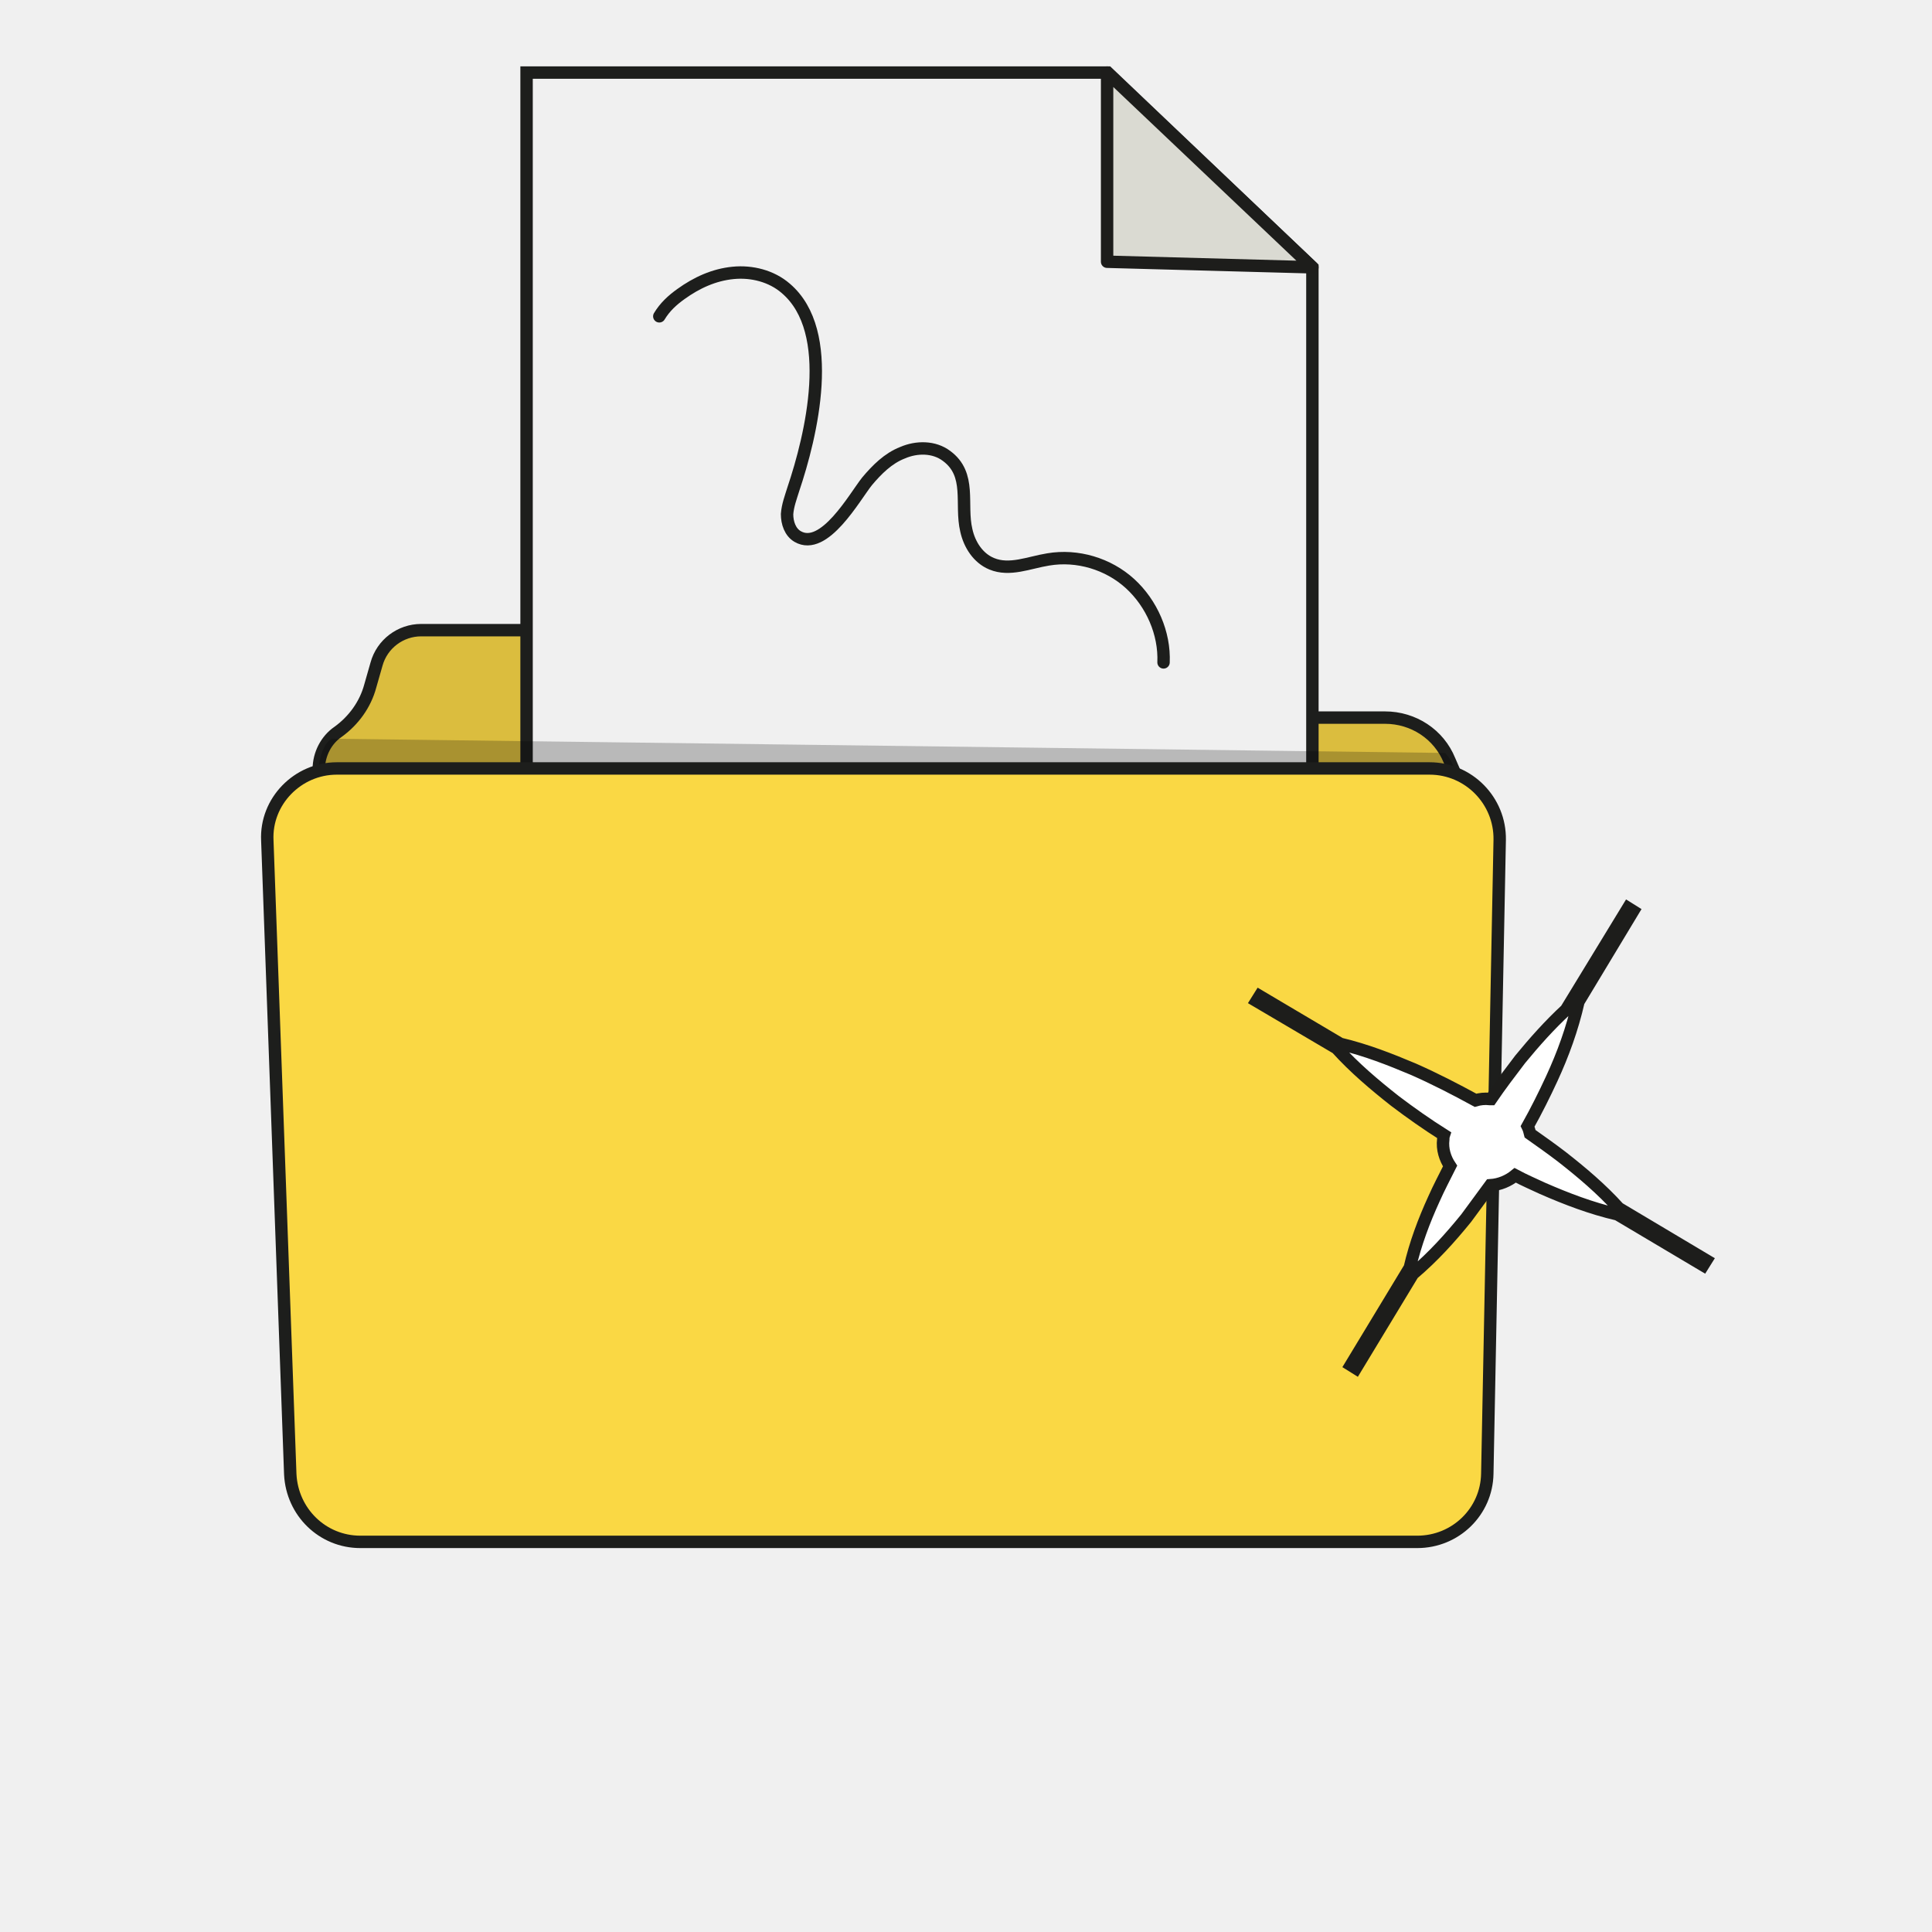
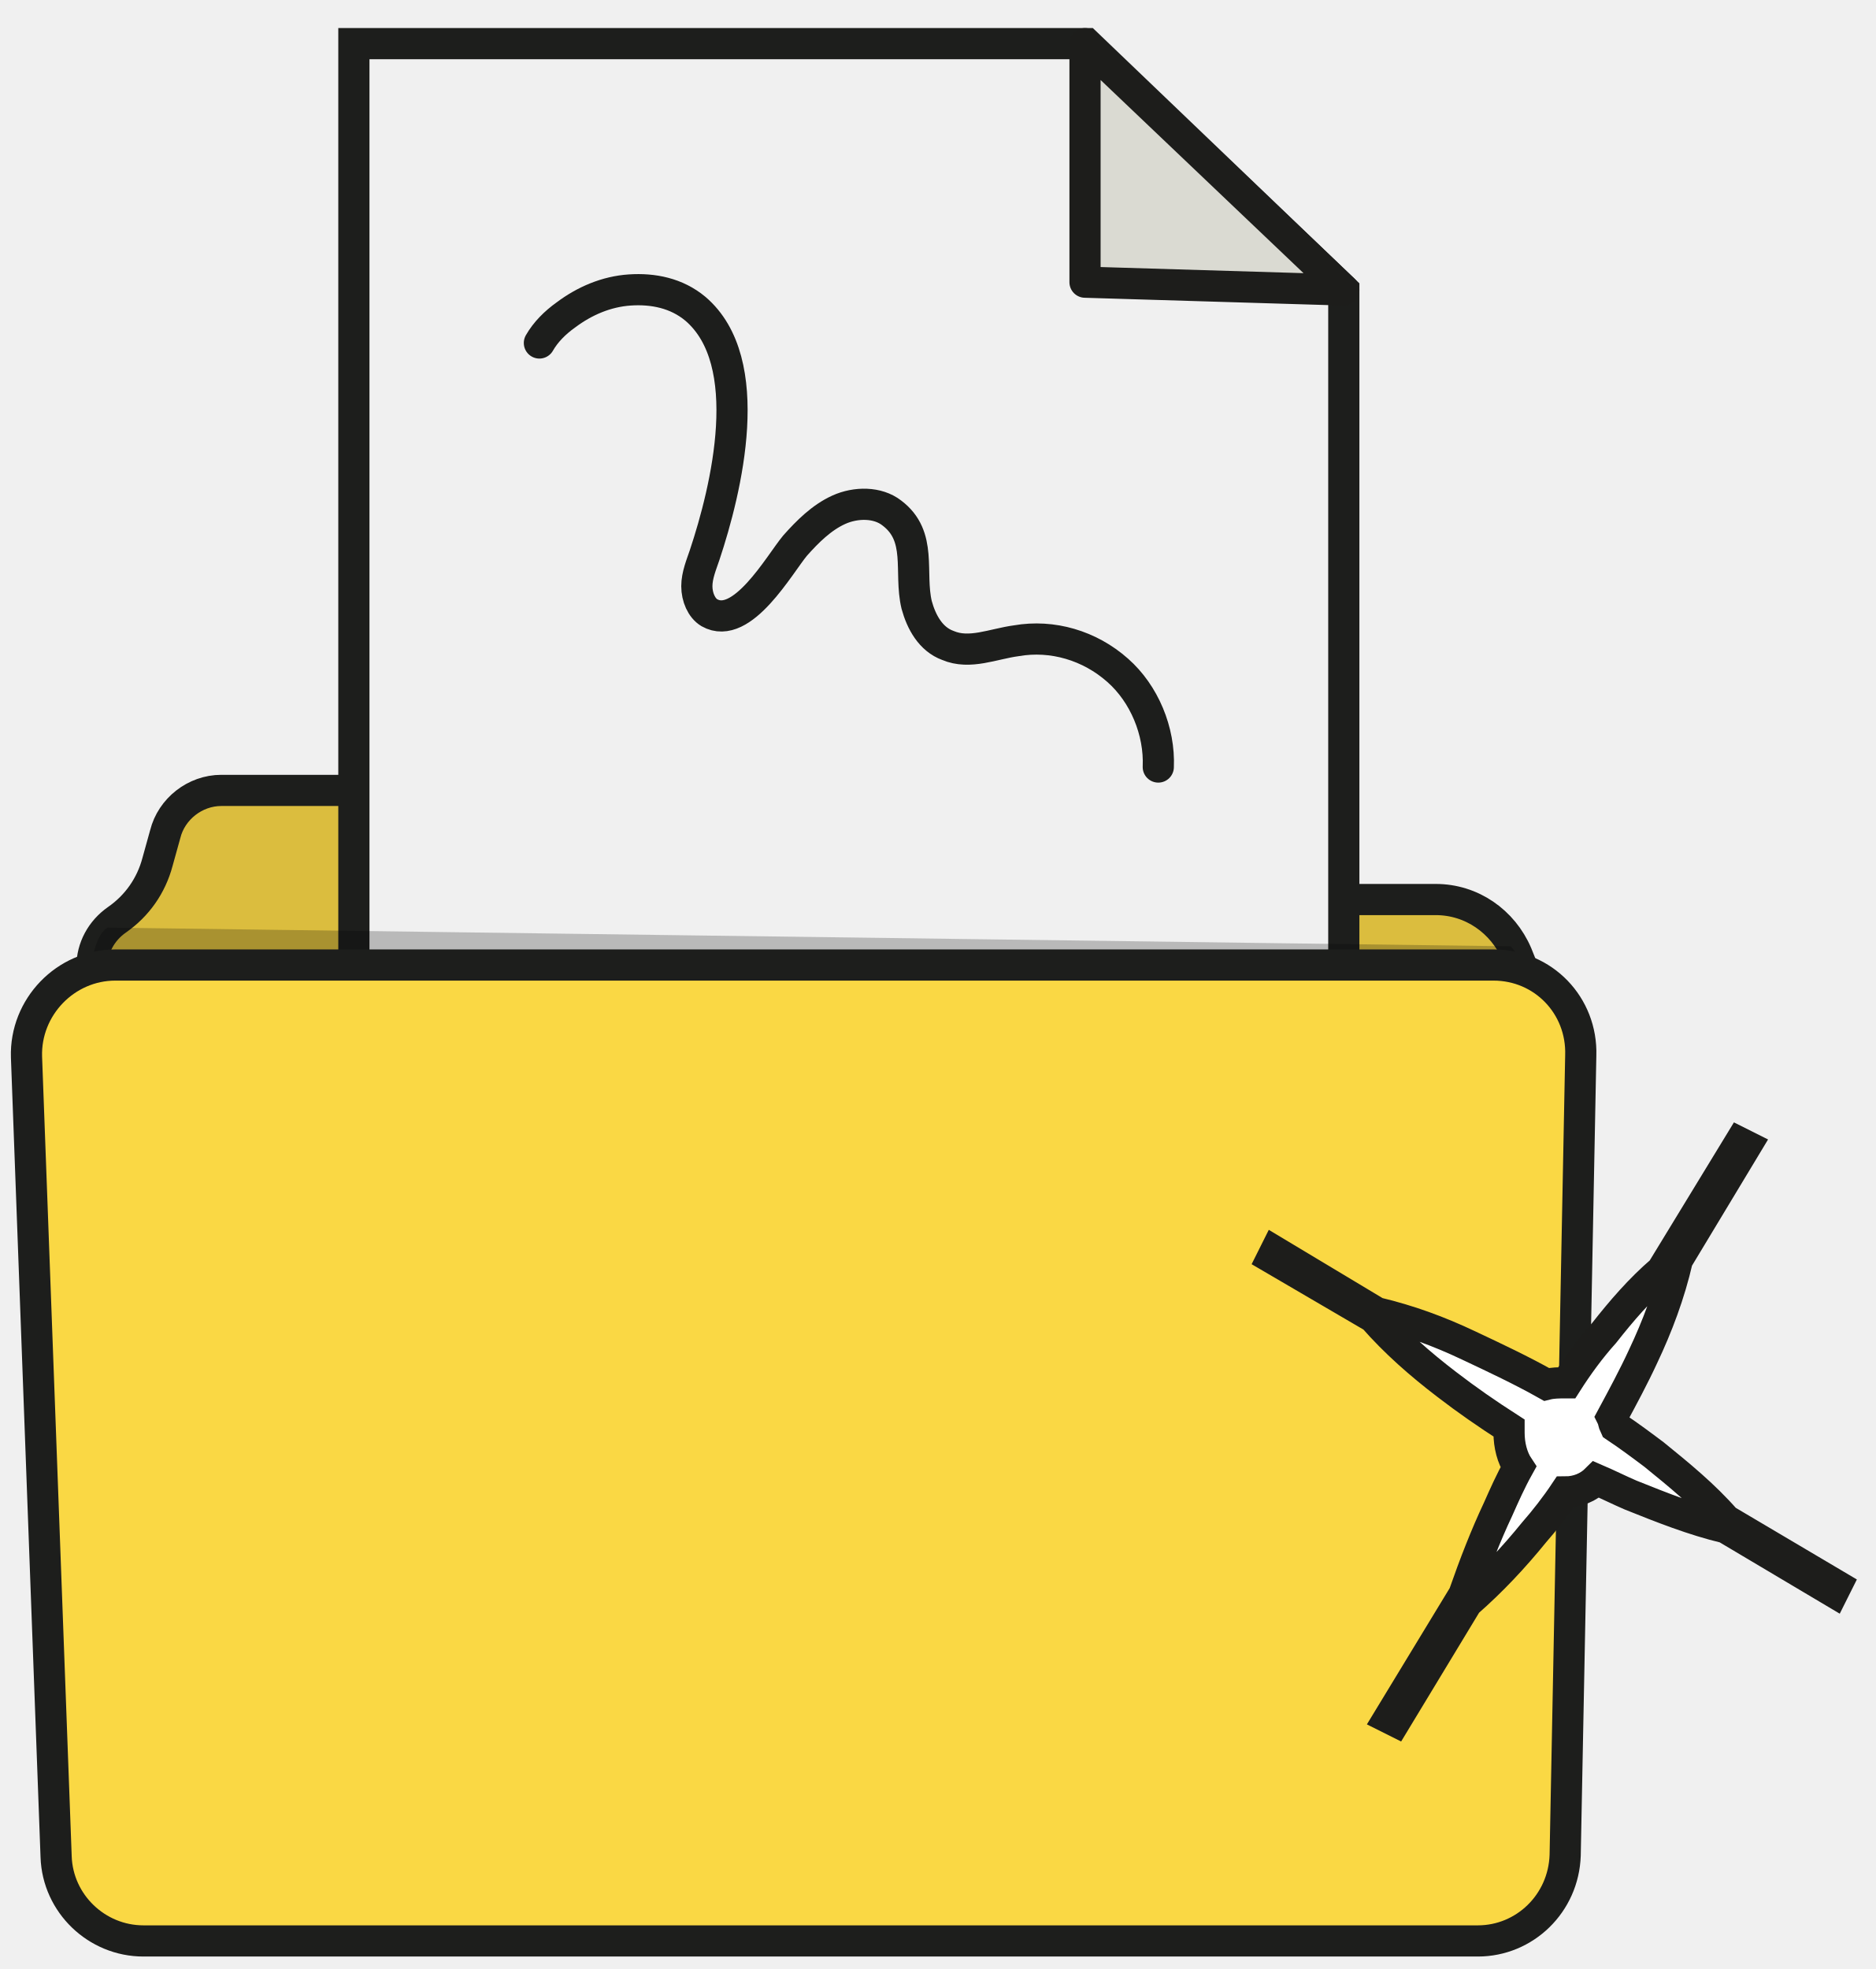
- <svg xmlns="http://www.w3.org/2000/svg" version="1.1" id="Capa_1" x="0px" y="0px" viewBox="0 0 311.5 311.5" style="enable-background:new 0 0 311.5 311.5;" xml:space="preserve">
+ <svg xmlns="http://www.w3.org/2000/svg" version="1.1" id="Capa_1" x="0px" y="0px" viewBox="0 0 120.3 126.3" style="enable-background:new 0 0 120.3 126.3;" xml:space="preserve">
  <style type="text/css">
- 	.st0{enable-background:new    ;}
- 	.st1{clip-path:url(#SVGID_2_);enable-background:new    ;}
- 	.st2{fill:#131412;}
- 	.st3{fill:#131312;}
- 	.st4{fill:#121311;}
- 	.st5{fill:#D3B63C;stroke:#1D1E1C;stroke-width:2;stroke-linecap:round;stroke-linejoin:round;stroke-miterlimit:10;}
- 	.st6{fill:#E84E42;stroke:#1D1E1C;stroke-width:2;stroke-linecap:round;stroke-linejoin:round;stroke-miterlimit:10;}
- 	.st7{fill:#1D1D1B;stroke:#1D1D1B;stroke-width:1.5;stroke-linecap:round;stroke-linejoin:round;stroke-miterlimit:10;}
- 	.st8{fill:#BBBABA;stroke:#1D1D1B;stroke-width:1.5;stroke-linecap:square;stroke-miterlimit:10;}
- 	.st9{opacity:0.2;fill:#1D1D1B;}
- 	.st10{opacity:0.21;fill:#1D1E1C;}
- 	.st11{fill:#D3B63C;stroke:#1D1E1C;stroke-width:1.5;stroke-linecap:round;stroke-linejoin:round;stroke-miterlimit:10;}
- 	.st12{fill:#FAD843;stroke:#1D1E1C;stroke-width:1.5;stroke-linecap:round;stroke-linejoin:round;stroke-miterlimit:10;}
- 	.st13{fill:#E84E42;stroke:#1D1E1C;stroke-width:1.5;stroke-linecap:round;stroke-linejoin:round;stroke-miterlimit:10;}
- 	.st14{fill:#FFFFFF;stroke:#1D1D1B;stroke-width:1.5;stroke-miterlimit:10;}
- 	.st15{fill:#FAD843;stroke:#1D1E1C;stroke-width:2;stroke-linecap:round;stroke-linejoin:round;stroke-miterlimit:10;}
- 	.st16{fill:#FFFFFF;stroke:#1D1D1B;stroke-width:2;stroke-miterlimit:10;}
- 	.st17{opacity:0.2;}
- 	.st18{fill:#1D1D1B;}
- 	.st19{fill:none;stroke:#1D1E1C;stroke-width:1.5;stroke-miterlimit:10;}
- 	.st20{fill:#1D1E1C;stroke:#1D1E1C;stroke-width:1.5;stroke-linecap:round;stroke-linejoin:round;stroke-miterlimit:10;}
- 	.st21{fill:#4AC0EE;stroke:#1D1E1C;stroke-width:1.5;stroke-linecap:round;stroke-linejoin:round;stroke-miterlimit:10;}
- 	.st22{opacity:0.21;}
- 	.st23{fill:#1D1E1C;}
- 	.st24{fill:#4AC0EE;stroke:#1D1E1C;stroke-width:2;stroke-linecap:round;stroke-linejoin:round;stroke-miterlimit:10;}
- 	.st25{fill:#FFF8F1;stroke:#1D1E1C;stroke-width:2;stroke-linecap:round;stroke-linejoin:round;stroke-miterlimit:10;}
- 	.st26{fill:#65C1BE;stroke:#000000;stroke-width:1.5;stroke-linecap:round;stroke-linejoin:round;stroke-miterlimit:10;}
- 	.st27{fill:#FFFFFF;stroke:#1D1D1B;stroke-width:1.5;stroke-linecap:round;stroke-linejoin:round;stroke-miterlimit:10;}
- 	.st28{fill:#ADADA6;stroke:#1D1D1B;stroke-width:1.5;stroke-linecap:round;stroke-linejoin:round;stroke-miterlimit:10;}
- 	.st29{fill:#8F8D8E;stroke:#1D1D1B;stroke-width:1.5;stroke-linecap:round;stroke-linejoin:round;stroke-miterlimit:10;}
- 	.st30{fill:#DADAD2;stroke:#1D1D1B;stroke-width:1.5;stroke-linecap:round;stroke-linejoin:round;stroke-miterlimit:10;}
- 	.st31{fill:#65C1BE;stroke:#000000;stroke-width:1.5;stroke-miterlimit:10;}
- 	.st32{fill:#549E9A;stroke:#000000;stroke-width:1.5;stroke-miterlimit:10;}
- 	.st33{fill:#FFFFFF;}
- 	.st34{fill:#65C1BE;stroke:#000000;stroke-width:2;stroke-miterlimit:10;}
- 	.st35{fill:#549E9A;stroke:#000000;stroke-width:2;stroke-miterlimit:10;}
- 	.st36{fill:#65C1BE;stroke:#000000;stroke-width:2;stroke-linecap:round;stroke-linejoin:round;stroke-miterlimit:10;}
- 	.st37{clip-path:url(#SVGID_4_);}
- 	.st38{fill:#DADAD2;stroke:#1D1D1B;stroke-width:1.5;stroke-miterlimit:10;}
- 	.st39{fill:#77C6C7;stroke:#1D1D1B;stroke-width:1.5;stroke-linecap:round;stroke-linejoin:round;stroke-miterlimit:10;}
- 	.st40{fill:none;stroke:#000000;stroke-width:1.5;stroke-miterlimit:10;}
- 	.st41{fill:#F0F0F0;stroke:#1D1E1C;stroke-width:1.5;stroke-miterlimit:10;}
- 	.st42{clip-path:url(#SVGID_6_);}
- 	.st43{fill:#DADAD2;stroke:#1D1D1B;stroke-width:2;stroke-miterlimit:10;}
- 	.st44{fill:none;stroke:#1D1E1C;stroke-width:2;stroke-miterlimit:10;}
- 	.st45{fill:#77C6C7;stroke:#1D1D1B;stroke-width:2;stroke-linecap:round;stroke-linejoin:round;stroke-miterlimit:10;}
- 	.st46{fill:#DADAD2;stroke:#1D1D1B;stroke-width:2;stroke-linecap:round;stroke-linejoin:round;stroke-miterlimit:10;}
- 	.st47{fill:none;stroke:#000000;stroke-width:2;stroke-miterlimit:10;}
- 	.st48{fill:#F0F0F0;stroke:#1D1E1C;stroke-width:2;stroke-miterlimit:10;}
- 	.st49{clip-path:url(#SVGID_8_);}
- 	.st50{clip-path:url(#SVGID_10_);}
- 	.st51{fill:#DBBD3E;stroke:#1D1E1C;stroke-width:1.5;stroke-miterlimit:10;}
- 	.st52{opacity:0.23;}
- 	.st53{fill:#FAD844;stroke:#1D1E1C;stroke-width:1.5;stroke-miterlimit:10;}
- 	.st54{fill:#FFFFFF;stroke:#1D1D1B;stroke-width:2;stroke-linecap:round;stroke-linejoin:round;stroke-miterlimit:10;}
- 	.st55{fill:none;stroke:#1D1D1B;stroke-width:1.5;stroke-linecap:round;stroke-linejoin:round;stroke-miterlimit:10;}
- 	.st56{fill:none;stroke:#1D1D1B;stroke-width:2;stroke-linecap:round;stroke-linejoin:round;stroke-miterlimit:10;}
- 	.st57{fill:#333333;stroke:#1D1D1B;stroke-width:1.5;stroke-linecap:square;stroke-miterlimit:10;}
- 	.st58{fill:#1D1D1B;stroke:#1D1D1B;stroke-width:2;stroke-linecap:round;stroke-linejoin:round;stroke-miterlimit:10;}
- 	.st59{fill:#BBBABA;stroke:#1D1D1B;stroke-width:2;stroke-linecap:square;stroke-miterlimit:10;}
- 	.st60{fill:#333333;stroke:#1D1D1B;stroke-width:2;stroke-linecap:square;stroke-miterlimit:10;}
+ 	.st0{fill:#1D1D1B;stroke:#1D1D1B;stroke-width:2;stroke-linecap:round;stroke-linejoin:round;stroke-miterlimit:10;}
+ 	.st1{fill:#BBBABA;stroke:#1D1D1B;stroke-width:2;stroke-linecap:square;stroke-miterlimit:10;}
+ 	.st2{fill:#FFFFFF;stroke:#1D1D1B;stroke-width:2;stroke-miterlimit:10;}
+ 	.st3{fill:#1D1D1B;}
+ 	.st4{fill:#333333;stroke:#1D1D1B;stroke-width:2;stroke-linecap:square;stroke-miterlimit:10;}
+ 	.st5{opacity:0.2;fill:#1D1D1B;}
+ 	.st6{enable-background:new    ;}
+ 	.st7{clip-path:url(#SVGID_2_);enable-background:new    ;}
+ 	.st8{fill:#131412;}
+ 	.st9{fill:#131312;}
+ 	.st10{fill:#121311;}
+ 	.st11{fill:#D3B63C;stroke:#1D1E1C;stroke-width:2;stroke-linecap:round;stroke-linejoin:round;stroke-miterlimit:10;}
+ 	.st12{fill:#E84E42;stroke:#1D1E1C;stroke-width:2;stroke-linecap:round;stroke-linejoin:round;stroke-miterlimit:10;}
+ 	.st13{fill:#1D1D1B;stroke:#1D1D1B;stroke-width:1.5;stroke-linecap:round;stroke-linejoin:round;stroke-miterlimit:10;}
+ 	.st14{fill:#BBBABA;stroke:#1D1D1B;stroke-width:1.5;stroke-linecap:square;stroke-miterlimit:10;}
+ 	.st15{opacity:0.21;fill:#1D1E1C;}
+ 	.st16{fill:#D3B63C;stroke:#1D1E1C;stroke-width:1.5;stroke-linecap:round;stroke-linejoin:round;stroke-miterlimit:10;}
+ 	.st17{fill:#FAD843;stroke:#1D1E1C;stroke-width:1.5;stroke-linecap:round;stroke-linejoin:round;stroke-miterlimit:10;}
+ 	.st18{fill:#E84E42;stroke:#1D1E1C;stroke-width:1.5;stroke-linecap:round;stroke-linejoin:round;stroke-miterlimit:10;}
+ 	.st19{fill:#FFFFFF;stroke:#1D1D1B;stroke-width:1.5;stroke-miterlimit:10;}
+ 	.st20{fill:#FAD843;stroke:#1D1E1C;stroke-width:2;stroke-linecap:round;stroke-linejoin:round;stroke-miterlimit:10;}
+ 	.st21{opacity:0.2;}
+ 	.st22{fill:none;stroke:#1D1E1C;stroke-width:1.5;stroke-miterlimit:10;}
+ 	.st23{fill:#1D1E1C;stroke:#1D1E1C;stroke-width:1.5;stroke-linecap:round;stroke-linejoin:round;stroke-miterlimit:10;}
+ 	.st24{fill:#4AC0EE;stroke:#1D1E1C;stroke-width:1.5;stroke-linecap:round;stroke-linejoin:round;stroke-miterlimit:10;}
+ 	.st25{opacity:0.21;}
+ 	.st26{fill:#1D1E1C;}
+ 	.st27{fill:#4AC0EE;stroke:#1D1E1C;stroke-width:2;stroke-linecap:round;stroke-linejoin:round;stroke-miterlimit:10;}
+ 	.st28{fill:#FFF8F1;stroke:#1D1E1C;stroke-width:2;stroke-linecap:round;stroke-linejoin:round;stroke-miterlimit:10;}
+ 	.st29{fill:#65C1BE;stroke:#000000;stroke-width:1.5;stroke-linecap:round;stroke-linejoin:round;stroke-miterlimit:10;}
+ 	.st30{fill:#FFFFFF;stroke:#1D1D1B;stroke-width:1.5;stroke-linecap:round;stroke-linejoin:round;stroke-miterlimit:10;}
+ 	.st31{fill:#ADADA6;stroke:#1D1D1B;stroke-width:1.5;stroke-linecap:round;stroke-linejoin:round;stroke-miterlimit:10;}
+ 	.st32{fill:#8F8D8E;stroke:#1D1D1B;stroke-width:1.5;stroke-linecap:round;stroke-linejoin:round;stroke-miterlimit:10;}
+ 	.st33{fill:#DADAD2;stroke:#1D1D1B;stroke-width:1.5;stroke-linecap:round;stroke-linejoin:round;stroke-miterlimit:10;}
+ 	.st34{fill:#65C1BE;stroke:#000000;stroke-width:1.5;stroke-miterlimit:10;}
+ 	.st35{fill:#549E9A;stroke:#000000;stroke-width:1.5;stroke-miterlimit:10;}
+ 	.st36{fill:#FFFFFF;}
+ 	.st37{fill:#65C1BE;stroke:#000000;stroke-width:2;stroke-miterlimit:10;}
+ 	.st38{fill:#549E9A;stroke:#000000;stroke-width:2;stroke-miterlimit:10;}
+ 	.st39{fill:#65C1BE;stroke:#000000;stroke-width:2;stroke-linecap:round;stroke-linejoin:round;stroke-miterlimit:10;}
+ 	.st40{clip-path:url(#SVGID_4_);}
+ 	.st41{fill:#DADAD2;stroke:#1D1D1B;stroke-width:1.5;stroke-miterlimit:10;}
+ 	.st42{fill:#77C6C7;stroke:#1D1D1B;stroke-width:1.5;stroke-linecap:round;stroke-linejoin:round;stroke-miterlimit:10;}
+ 	.st43{fill:none;stroke:#000000;stroke-width:1.5;stroke-miterlimit:10;}
+ 	.st44{fill:#F0F0F0;stroke:#1D1E1C;stroke-width:1.5;stroke-miterlimit:10;}
+ 	.st45{clip-path:url(#SVGID_6_);}
+ 	.st46{fill:#DADAD2;stroke:#1D1D1B;stroke-width:2;stroke-miterlimit:10;}
+ 	.st47{fill:none;stroke:#1D1E1C;stroke-width:2;stroke-miterlimit:10;}
+ 	.st48{fill:#77C6C7;stroke:#1D1D1B;stroke-width:2;stroke-linecap:round;stroke-linejoin:round;stroke-miterlimit:10;}
+ 	.st49{fill:#DADAD2;stroke:#1D1D1B;stroke-width:2;stroke-linecap:round;stroke-linejoin:round;stroke-miterlimit:10;}
+ 	.st50{fill:none;stroke:#000000;stroke-width:2;stroke-miterlimit:10;}
+ 	.st51{fill:#F0F0F0;stroke:#1D1E1C;stroke-width:2;stroke-miterlimit:10;}
+ 	.st52{clip-path:url(#SVGID_8_);}
+ 	.st53{clip-path:url(#SVGID_10_);}
+ 	.st54{fill:#DBBD3E;stroke:#1D1E1C;stroke-width:1.5;stroke-miterlimit:10;}
+ 	.st55{opacity:0.23;}
+ 	.st56{fill:#FAD844;stroke:#1D1E1C;stroke-width:1.5;stroke-miterlimit:10;}
+ 	.st57{fill:#FFFFFF;stroke:#1D1D1B;stroke-width:2;stroke-linecap:round;stroke-linejoin:round;stroke-miterlimit:10;}
+ 	.st58{fill:none;stroke:#1D1D1B;stroke-width:1.5;stroke-linecap:round;stroke-linejoin:round;stroke-miterlimit:10;}
+ 	.st59{fill:none;stroke:#1D1D1B;stroke-width:2;stroke-linecap:round;stroke-linejoin:round;stroke-miterlimit:10;}
+ 	.st60{fill:#333333;stroke:#1D1D1B;stroke-width:1.5;stroke-linecap:square;stroke-miterlimit:10;}
	.st61{fill:#FFFFFF;stroke:#1D1D1B;stroke-width:1.55;stroke-miterlimit:10;}
	.st62{fill:#DBBD3E;stroke:#1D1E1C;stroke-width:2;stroke-miterlimit:10;}
	.st63{fill:#FAD844;stroke:#1D1E1C;stroke-width:2;stroke-miterlimit:10;}
	.st64{fill:none;stroke:#1D1E1C;stroke-width:1.5;stroke-linecap:round;stroke-linejoin:round;stroke-miterlimit:10;}
	.st65{fill:none;stroke:#1D1E1C;stroke-width:2;stroke-linecap:round;stroke-linejoin:round;stroke-miterlimit:10;}
	.st66{fill:url(#);}
	.st67{fill:#FFFFFF;stroke:#1D1E1C;stroke-width:1.5;stroke-linecap:round;stroke-linejoin:round;stroke-miterlimit:10;}
	.st68{fill:#CC413A;stroke:#1D1E1C;stroke-width:1.5;stroke-linecap:round;stroke-linejoin:round;stroke-miterlimit:10;}
	.st69{opacity:0.26;fill:#1D1E1C;}
	.st70{fill:#EEEEEE;stroke:#1D1E1C;stroke-width:1.5;stroke-miterlimit:10;}
	.st71{fill:#1D1E1C;stroke:#1D1E1C;stroke-width:1.5;stroke-miterlimit:10;}
	.st72{fill:#C1C1BF;stroke:#1D1D1B;stroke-width:1.5;stroke-linecap:round;stroke-linejoin:round;stroke-miterlimit:10;}
	.st73{fill:#AFAFA8;stroke:#1D1D1B;stroke-width:1.5;stroke-linecap:round;stroke-linejoin:round;stroke-miterlimit:10;}
	.st74{fill:#C1C1BF;}
	.st75{fill:#1D1E1C;stroke:#1D1E1C;stroke-width:2;stroke-linecap:round;stroke-linejoin:round;stroke-miterlimit:10;}
	.st76{fill:#549E9A;stroke:#000000;stroke-width:2;stroke-linecap:round;stroke-linejoin:round;stroke-miterlimit:10;}
	.st77{fill:#ADADA6;stroke:#1D1D1B;stroke-width:2;stroke-linecap:round;stroke-linejoin:round;stroke-miterlimit:10;}
	.st78{fill:#8F8D8E;stroke:#1D1D1B;stroke-width:2;stroke-linecap:round;stroke-linejoin:round;stroke-miterlimit:10;}
	.st79{clip-path:url(#SVGID_12_);enable-background:new    ;}
	.st80{fill:#0F0F0E;}
	.st81{clip-path:url(#SVGID_14_);enable-background:new    ;}
	.st82{fill:#111110;}
	.st83{fill:#10100F;}
	.st84{fill:#484747;}
	.st85{clip-path:url(#SVGID_16_);enable-background:new    ;}
	.st86{fill:#4A494A;}
	.st87{fill:#151513;}
	.st88{clip-path:url(#SVGID_18_);enable-background:new    ;}
	.st89{fill:#121211;}
	.st90{fill:#131311;}
	.st91{clip-path:url(#SVGID_20_);enable-background:new    ;}
	.st92{clip-path:url(#SVGID_22_);enable-background:new    ;}
	.st93{clip-path:url(#SVGID_24_);enable-background:new    ;}
	.st94{fill:#656465;}
	.st95{clip-path:url(#SVGID_26_);enable-background:new    ;}
	.st96{fill:#595758;}
	.st97{fill:#5C5A5B;}
	.st98{fill:#5E5D5E;}
	.st99{clip-path:url(#SVGID_28_);enable-background:new    ;}
	.st100{fill:#565555;}
	.st101{fill:#535252;}
	.st102{fill:#504F50;}
	.st103{fill:#4D4C4D;}
	.st104{clip-path:url(#SVGID_30_);enable-background:new    ;}
	.st105{clip-path:url(#SVGID_32_);enable-background:new    ;}
	.st106{clip-path:url(#SVGID_34_);enable-background:new    ;}
	.st107{clip-path:url(#SVGID_36_);enable-background:new    ;}
	.st108{fill:#484748;}
	.st109{clip-path:url(#SVGID_38_);enable-background:new    ;}
	.st110{clip-path:url(#SVGID_40_);enable-background:new    ;}
	.st111{clip-path:url(#SVGID_42_);enable-background:new    ;}
	.st112{clip-path:url(#SVGID_44_);enable-background:new    ;}
	.st113{clip-path:url(#SVGID_46_);enable-background:new    ;}
	.st114{clip-path:url(#SVGID_48_);enable-background:new    ;}
	.st115{clip-path:url(#SVGID_50_);enable-background:new    ;}
	.st116{clip-path:url(#SVGID_52_);enable-background:new    ;}
	.st117{clip-path:url(#SVGID_54_);enable-background:new    ;}
	.st118{clip-path:url(#SVGID_56_);enable-background:new    ;}
	.st119{clip-path:url(#SVGID_58_);enable-background:new    ;}
	.st120{clip-path:url(#SVGID_60_);enable-background:new    ;}
	.st121{clip-path:url(#SVGID_62_);enable-background:new    ;}
	.st122{clip-path:url(#SVGID_64_);enable-background:new    ;}
	.st123{clip-path:url(#SVGID_66_);enable-background:new    ;}
	.st124{clip-path:url(#SVGID_68_);enable-background:new    ;}
	.st125{fill:#595859;}
	.st126{clip-path:url(#SVGID_70_);enable-background:new    ;}
	.st127{clip-path:url(#SVGID_72_);enable-background:new    ;}
	.st128{clip-path:url(#SVGID_74_);enable-background:new    ;}
	.st129{fill:#585758;}
	.st130{clip-path:url(#SVGID_76_);enable-background:new    ;}
	.st131{clip-path:url(#SVGID_78_);enable-background:new    ;}
	.st132{clip-path:url(#SVGID_80_);enable-background:new    ;}
	.st133{clip-path:url(#SVGID_82_);enable-background:new    ;}
	.st134{clip-path:url(#SVGID_84_);enable-background:new    ;}
	.st135{clip-path:url(#SVGID_86_);enable-background:new    ;}
	.st136{clip-path:url(#SVGID_88_);enable-background:new    ;}
	.st137{clip-path:url(#SVGID_90_);enable-background:new    ;}
	.st138{clip-path:url(#SVGID_92_);enable-background:new    ;}
	.st139{clip-path:url(#SVGID_94_);enable-background:new    ;}
	.st140{clip-path:url(#SVGID_96_);enable-background:new    ;}
	.st141{clip-path:url(#SVGID_98_);enable-background:new    ;}
	.st142{clip-path:url(#SVGID_100_);enable-background:new    ;}
	.st143{clip-path:url(#SVGID_102_);enable-background:new    ;}
	.st144{clip-path:url(#SVGID_104_);enable-background:new    ;}
	.st145{clip-path:url(#SVGID_106_);enable-background:new    ;}
	.st146{fill:#7D7B7C;}
	.st147{fill:#191918;}
	.st148{clip-path:url(#SVGID_108_);enable-background:new    ;}
	.st149{clip-path:url(#SVGID_110_);enable-background:new    ;}
	.st150{clip-path:url(#SVGID_112_);enable-background:new    ;}
	.st151{clip-path:url(#SVGID_114_);enable-background:new    ;}
	.st152{clip-path:url(#SVGID_116_);enable-background:new    ;}
	.st153{clip-path:url(#SVGID_118_);enable-background:new    ;}
	.st154{clip-path:url(#SVGID_120_);enable-background:new    ;}
	.st155{clip-path:url(#SVGID_122_);enable-background:new    ;}
	.st156{clip-path:url(#SVGID_124_);enable-background:new    ;}
	.st157{clip-path:url(#SVGID_126_);enable-background:new    ;}
	.st158{clip-path:url(#SVGID_128_);enable-background:new    ;}
	.st159{clip-path:url(#SVGID_130_);enable-background:new    ;}
	.st160{fill:#FFFFFF;stroke:#1D1D1B;stroke-width:2;stroke-linecap:round;stroke-miterlimit:10;}
+ 	.st161{fill:#FFF8F1;}
+ 	.st162{fill:#D3B63C;}
+ 	.st163{fill:#FAD843;}
+ 	.st164{clip-path:url(#SVGID_132_);}
+ 	.st165{clip-path:url(#SVGID_134_);}
+ 	.st166{fill:#FAD843;stroke:#1D1E1C;stroke-width:1.764;stroke-linecap:round;stroke-linejoin:round;stroke-miterlimit:10;}
+ 	.st167{clip-path:url(#SVGID_136_);}
+ 	.st168{fill:#DADAD2;stroke:#1D1D1B;stroke-width:1.764;stroke-miterlimit:10;}
+ 	.st169{fill:none;stroke:#1D1E1C;stroke-width:1.764;stroke-miterlimit:10;}
+ 	.st170{fill:#77C6C7;stroke:#1D1D1B;stroke-width:1.764;stroke-linecap:round;stroke-linejoin:round;stroke-miterlimit:10;}
+ 	.st171{fill:#DADAD2;stroke:#1D1D1B;stroke-width:1.764;stroke-linecap:round;stroke-linejoin:round;stroke-miterlimit:10;}
+ 	.st172{fill:none;stroke:#000000;stroke-width:1.764;stroke-miterlimit:10;}
+ 	.st173{fill:#F0F0F0;stroke:#1D1E1C;stroke-width:1.764;stroke-miterlimit:10;}
+ 	.st174{clip-path:url(#SVGID_138_);}
</style>
-   <path class="st62" d="M51.4,125.5V124c0-2.4,1.2-4.7,3.1-6h0c2.5-1.8,4.4-4.4,5.2-7.4l1-3.5c0.9-3.3,3.9-5.5,7.2-5.5h48.5  c4.1,0,7.8,2.4,9.5,6.1l1.3,2.7c1.5,3.3,4.8,5.3,8.4,5.3h87.7c4.6,0,8.7,2.7,10.4,6.9l1.3,3H51.4z" />
+   <path class="st62" d="M5.9,62.8V62c0-1.2,0.6-2.3,1.6-3l0,0c1.3-0.9,2.2-2.2,2.6-3.7l0.5-1.8c0.4-1.6,1.9-2.8,3.6-2.8h24.3  c2,0,3.9,1.2,4.8,3l0.6,1.3c0.8,1.6,2.4,2.7,4.2,2.7h44c2.3,0,4.3,1.4,5.2,3.5l0.6,1.5H5.9z" />
  <g>
-     <polygon class="st48" points="211.6,171.3 84.9,171.3 84.9,11.7 178.6,11.7 211.6,43.1  " />
+     <polygon class="st51" points="86.2,82.9 22.7,82.9 22.7,2.8 69.7,2.8 86.2,18.6  " />
  </g>
  <g>
-     <polygon class="st46" points="211.6,43.1 178.5,11.7 178.5,42.2  " />
+     <polygon class="st49" points="86.2,18.6 69.6,2.8 69.6,18.1  " />
  </g>
-   <path class="st52" d="M53.5,119.1l179.5,2.3c0,0,1.9,1.9,1.4,3.8H51.2C51.2,125.2,51.4,120.2,53.5,119.1z" />
-   <path class="st63" d="M54.3,123.9h176.2c6.3,0,11.4,5.2,11.3,11.5l-2,102.2c-0.1,6.1-5.1,11-11.3,11H58.1c-6.1,0-11-4.8-11.3-10.9  l-3.7-102.2C42.8,129.2,48,123.9,54.3,123.9z" />
-   <path class="st16" d="M231.2,193.3c0.8-1.8,1.7-3.5,2.6-5.3c-0.8-1.2-1.3-2.7-1.1-4.3c0-0.2,0-0.4,0.1-0.7c-2.7-1.7-5.4-3.6-7.9-5.5  c-3.3-2.6-6.5-5.3-9.4-8.5l-12.9-7.6l0.5-0.8l13,7.7c4.2,1,8,2.5,11.8,4.1c3.4,1.5,6.7,3.2,10,5c0.7-0.2,1.5-0.3,2.3-0.2  c0.1,0,0.1,0,0.2,0c1.5-2.2,3.1-4.3,4.7-6.4c2.3-2.8,4.7-5.5,7.4-8l10-16.4l0.8,0.5l-8.8,14.6c-1,4.4-2.5,8.5-4.3,12.4  c-1.2,2.6-2.5,5.2-3.9,7.7c0.2,0.4,0.3,0.8,0.4,1.2c1.7,1.2,3.4,2.4,5.1,3.7c3.2,2.5,6.4,5.2,9.2,8.3l14.1,8.4l-0.5,0.8l-13.8-8.2  c-4.3-1-8.2-2.5-12.1-4.2c-1.5-0.7-2.9-1.3-4.4-2.1c-1.1,0.9-2.5,1.5-4,1.6c-1.3,1.8-2.6,3.5-3.9,5.3c-2.6,3.2-5.3,6.2-8.6,9  l-9.2,15.2l-0.8-0.5l9.5-15.7C228.2,200.5,229.6,196.8,231.2,193.3z" />
-   <path class="st65" d="M106.3,51c0.9-1.5,2.1-2.6,3.5-3.6c2.5-1.8,5.3-3.1,8.4-3.4c3-0.3,6.2,0.5,8.5,2.5c8.2,7,4.1,23.8,1.2,32.4  c-0.4,1.3-0.9,2.6-1,4c0,1.4,0.5,2.9,1.7,3.6c4.3,2.5,9.2-6.4,11.2-8.9c1.6-1.9,3.4-3.7,5.7-4.6c2.3-1,5.1-1,7.1,0.5  c4.1,3,2.2,7.8,3.2,12c0.5,2.3,1.9,4.5,4.1,5.4c2.9,1.2,6-0.2,9.1-0.7c4.7-0.8,9.7,0.7,13.2,3.9c3.5,3.2,5.6,8,5.4,12.7" />
+   <path class="st55" d="M6.9,59.5l90,1.2c0,0,1,1,0.7,1.9H5.8C5.8,62.6,5.9,60.1,6.9,59.5z" />
+   <path class="st63" d="M7.4,61.9h88.4c3.2,0,5.7,2.6,5.6,5.8l-1,51.3c-0.1,3.1-2.6,5.5-5.6,5.5H9.2c-3,0-5.5-2.4-5.6-5.4L1.7,67.8  C1.6,64.6,4.2,61.9,7.4,61.9z" />
+   <path class="st2" d="M96.1,96.8c0.4-0.9,0.8-1.8,1.3-2.7c-0.4-0.6-0.6-1.4-0.6-2.2c0-0.1,0-0.2,0-0.3c-1.4-0.9-2.7-1.8-4-2.8  c-1.7-1.3-3.3-2.7-4.7-4.3l-6.5-3.8l0.2-0.4l6.5,3.9c2.1,0.5,4,1.2,5.9,2.1c1.7,0.8,3.4,1.6,5,2.5c0.4-0.1,0.8-0.1,1.2-0.1  c0,0,0.1,0,0.1,0c0.7-1.1,1.5-2.2,2.4-3.2c1.1-1.4,2.3-2.8,3.7-4l5-8.2l0.4,0.2l-4.4,7.3c-0.5,2.2-1.3,4.3-2.2,6.2  c-0.6,1.3-1.3,2.6-2,3.9c0.1,0.2,0.1,0.4,0.2,0.6c0.9,0.6,1.7,1.2,2.5,1.8c1.6,1.3,3.2,2.6,4.6,4.2l7.1,4.2l-0.2,0.4l-6.9-4.1  c-2.1-0.5-4.1-1.3-6.1-2.1c-0.7-0.3-1.5-0.7-2.2-1c-0.5,0.5-1.2,0.8-2,0.8c-0.6,0.9-1.3,1.8-2,2.6c-1.3,1.6-2.7,3.1-4.3,4.5  l-4.6,7.6l-0.4-0.2l4.8-7.9C94.6,100.3,95.3,98.5,96.1,96.8z" />
+   <path class="st65" d="M34.6,22c0.4-0.7,1-1.3,1.7-1.8c1.2-0.9,2.6-1.5,4.1-1.6c1.5-0.1,3,0.2,4.2,1.2c4,3.4,2,11.6,0.6,15.8  c-0.2,0.6-0.5,1.3-0.5,2c0,0.7,0.3,1.4,0.8,1.7c2.1,1.2,4.5-3.1,5.5-4.3c0.8-0.9,1.7-1.8,2.8-2.3c1.1-0.5,2.5-0.5,3.4,0.2  c2,1.5,1.1,3.8,1.6,5.9c0.3,1.1,0.9,2.2,2,2.6c1.4,0.6,2.9-0.1,4.4-0.3c2.3-0.4,4.7,0.3,6.5,1.9c1.7,1.5,2.7,3.9,2.6,6.2" />
</svg>
